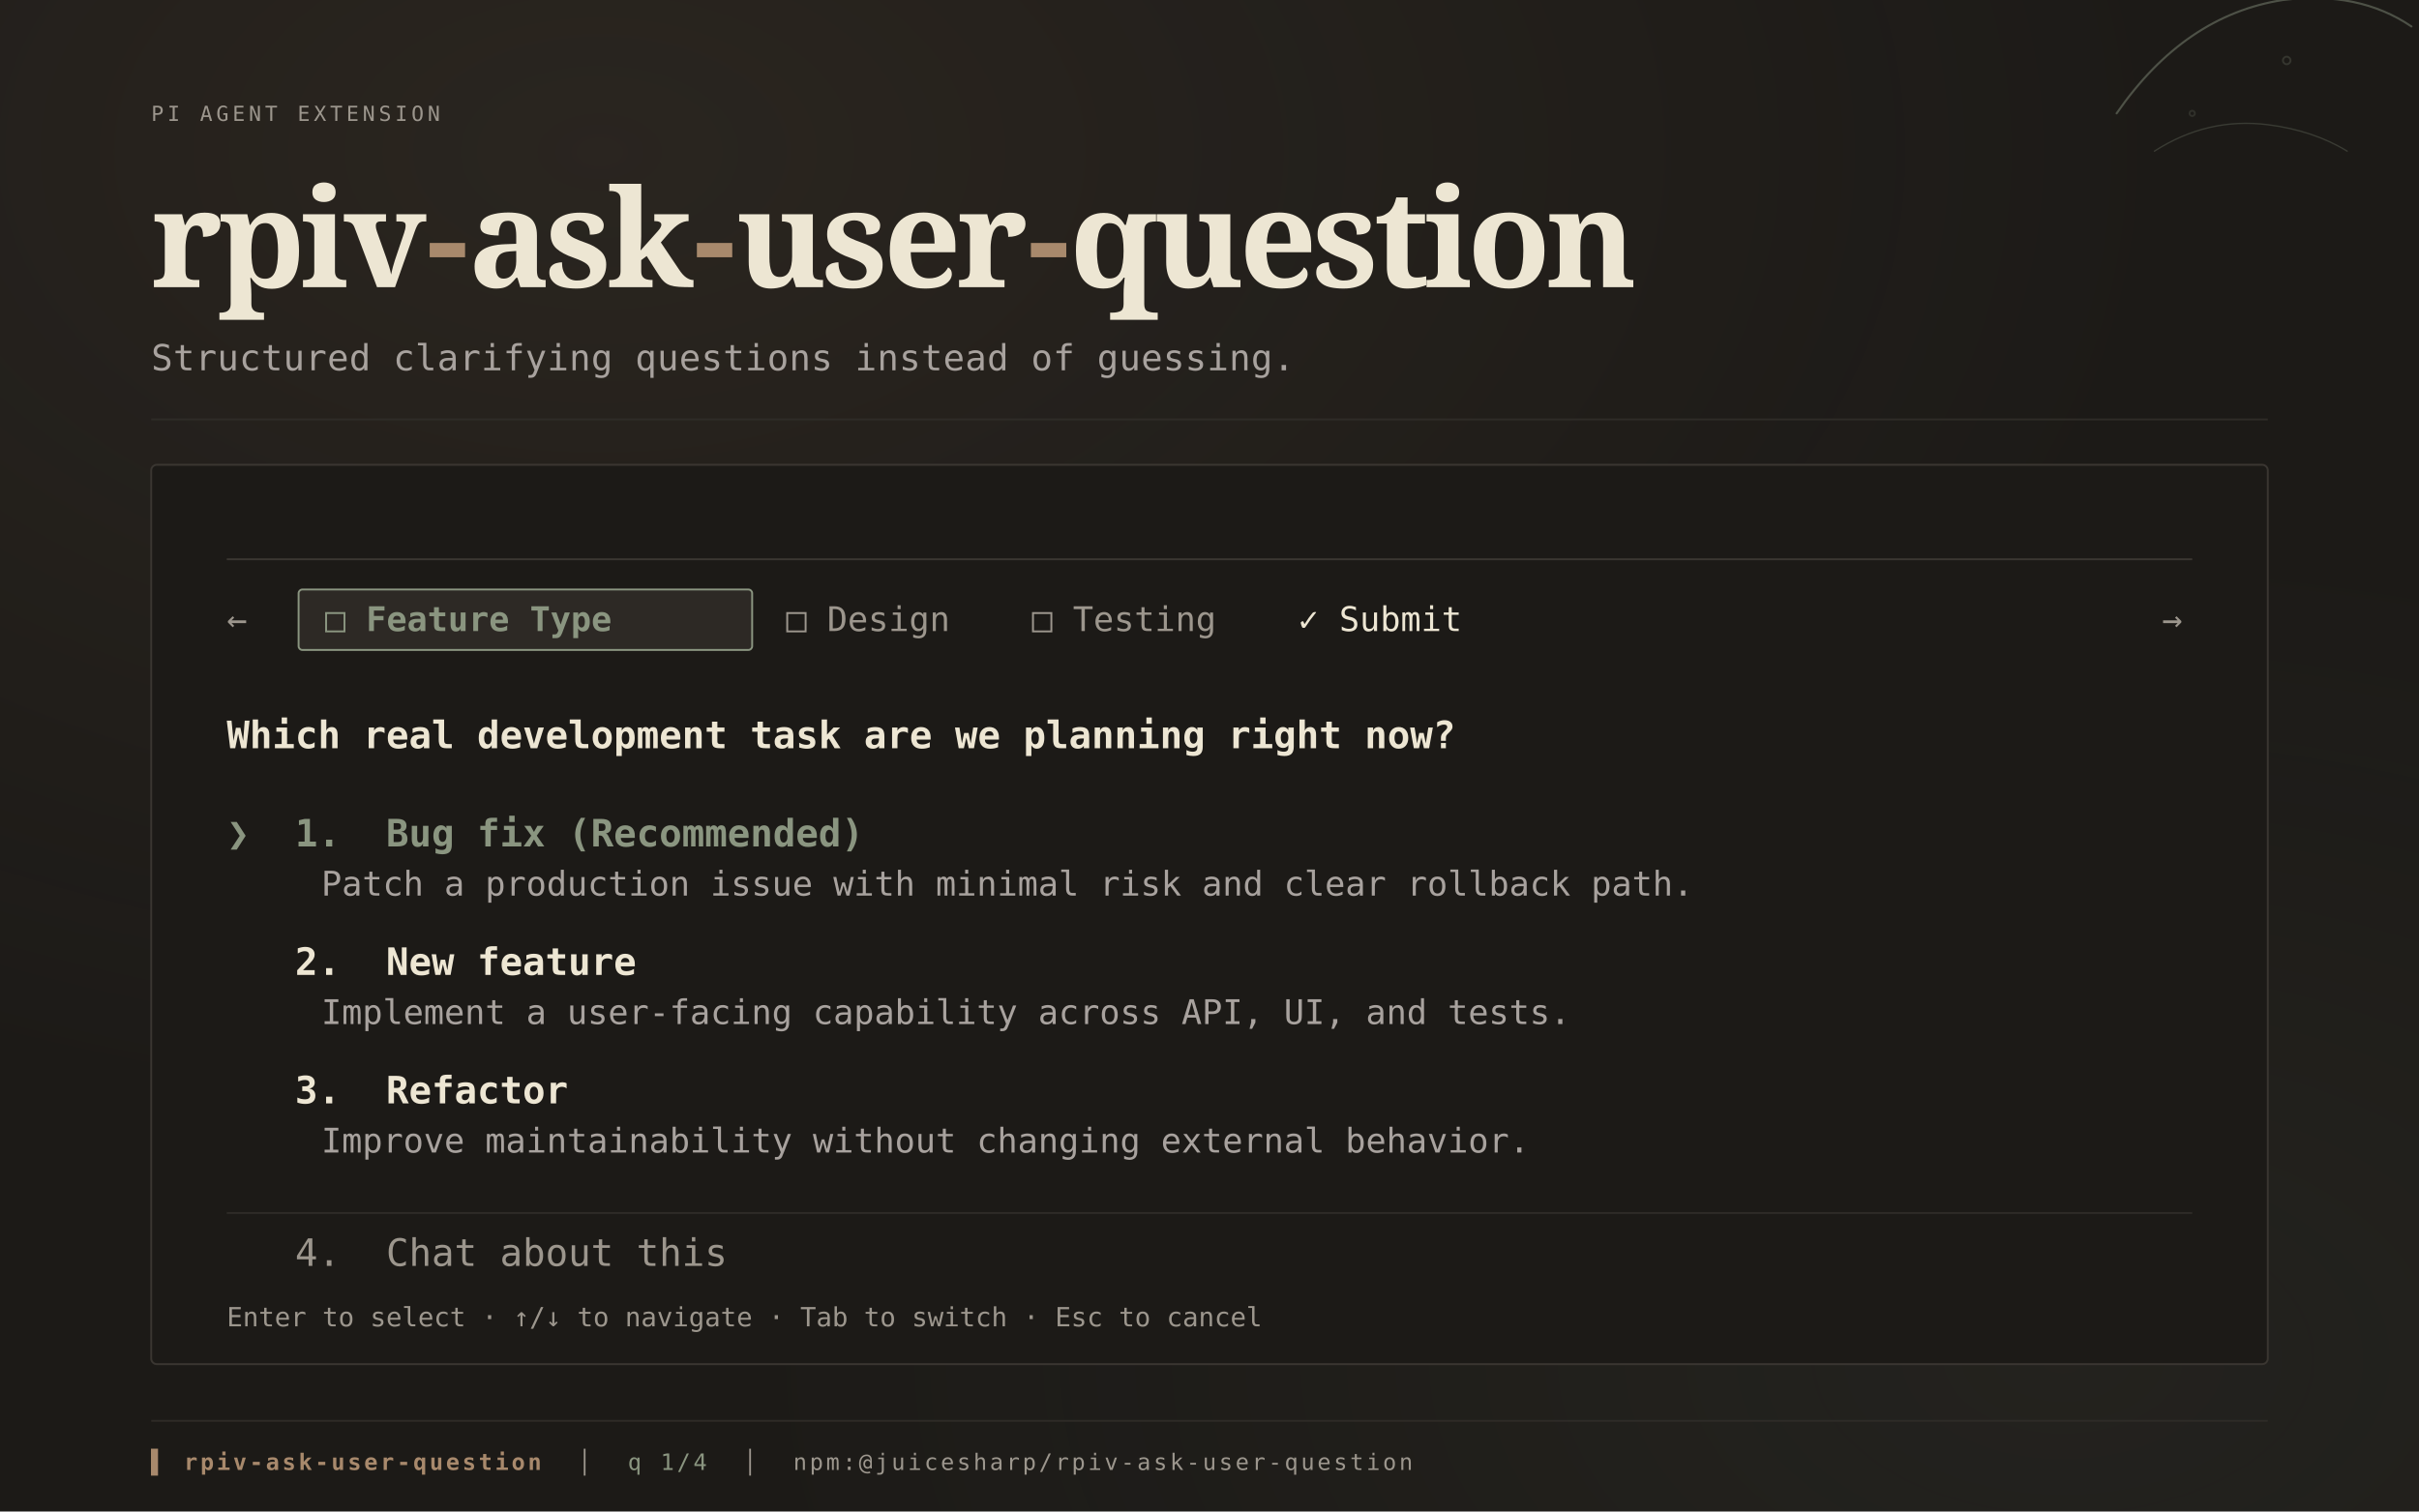
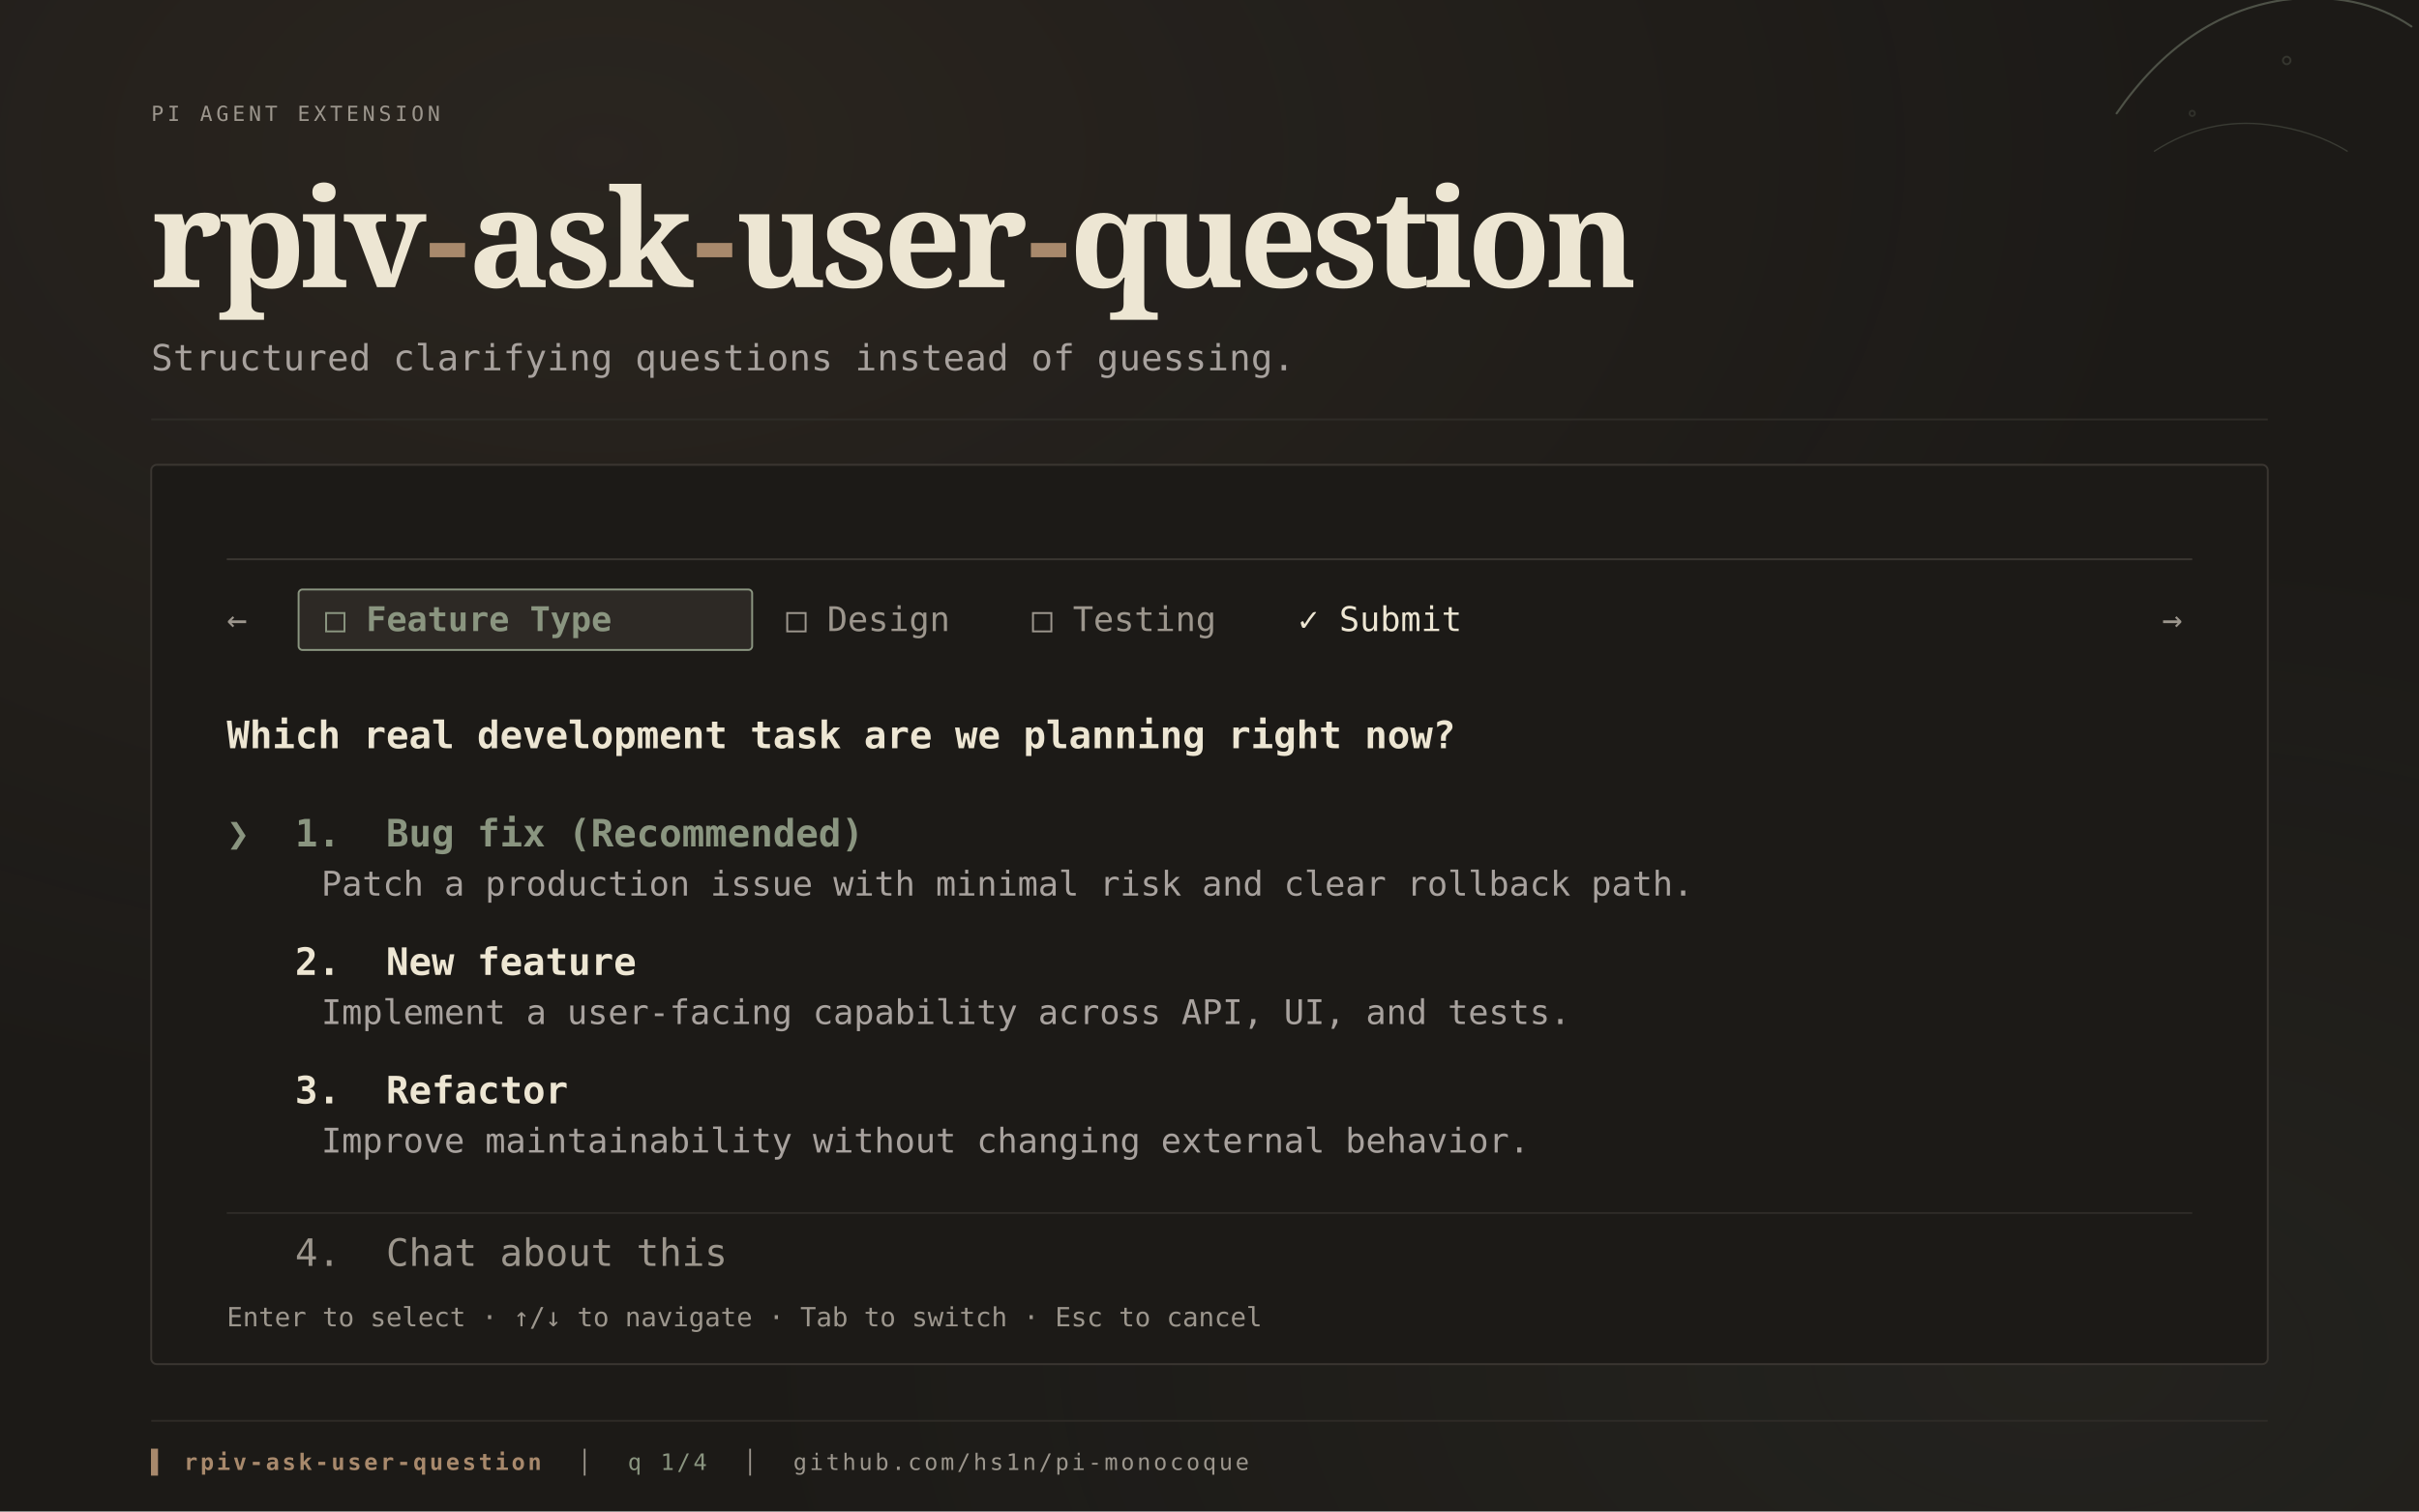
<svg xmlns="http://www.w3.org/2000/svg" viewBox="0 0 1280 800" role="img" aria-label="rpiv-ask-user-question — Structured clarifying questions instead of guessing" preserveAspectRatio="xMidYMid meet">
  <defs>
    <style>
      .mono { font-family: 'JetBrains Mono', 'Fira Code', ui-monospace, SFMono-Regular, Menlo, Consolas, monospace; }
      .serif { font-family: 'Iowan Old Style', 'Hoefler Text', Charter, 'Source Serif Pro', Georgia, serif; }
      .ink { fill: #ede6d3; }
      .text-quiet { fill: #a8a29e; }
      .text-distant { fill: #9c968d; }
      .ochre { fill: #a8896c; }
      .sage { fill: #8a9580; }
      .sage-deep { fill: #5e6b56; }
    </style>
    <radialGradient id="wash-ochre" cx="25%" cy="10%" r="65%">
      <stop offset="0%" stop-color="#a8896c" stop-opacity="0.10" />
      <stop offset="100%" stop-color="#a8896c" stop-opacity="0" />
    </radialGradient>
    <radialGradient id="wash-sage" cx="85%" cy="90%" r="55%">
      <stop offset="0%" stop-color="#8a9580" stop-opacity="0.07" />
      <stop offset="100%" stop-color="#8a9580" stop-opacity="0" />
    </radialGradient>
  </defs>
  <rect width="1280" height="800" fill="#1c1a17" />
  <rect width="1280" height="800" fill="url(#wash-ochre)" />
  <rect width="1280" height="800" fill="url(#wash-sage)" />
  <g fill="none" stroke="#8a9580" stroke-linecap="round" opacity="0.45">
    <path d="M1120 60 q36 -52 88 -60 q40 -5 68 14" stroke-width="1.1" />
    <path d="M1140 80 q28 -18 60 -14 q24 3 42 14" stroke-width="0.7" opacity="0.6" />
    <circle cx="1210" cy="32" r="2" opacity="0.5" />
    <circle cx="1160" cy="60" r="1.4" opacity="0.4" />
  </g>
  <text class="mono text-distant" x="80" y="64" font-size="11" letter-spacing="0.18em">PI AGENT EXTENSION</text>
  <text class="serif ink" x="80" y="152" font-size="72" font-weight="700" letter-spacing="-2.5">rpiv<tspan class="ochre">-</tspan>ask<tspan class="ochre">-</tspan>user<tspan class="ochre">-</tspan>question</text>
  <text class="mono text-quiet" x="80" y="196" font-size="19" letter-spacing="0.2">Structured clarifying questions instead of guessing.</text>
  <line x1="80" y1="222" x2="1200" y2="222" stroke="#2e2b27" stroke-width="1" />
  <rect x="80" y="246" width="1120" height="476" rx="3" fill="#1c1a17" stroke="#3a3631" stroke-width="1" />
  <line x1="120" y1="296" x2="1160" y2="296" stroke="#3a3631" stroke-width="1" />
  <text class="mono text-distant" x="120" y="334" font-size="18">←</text>
  <rect x="158" y="312" width="240" height="32" fill="#2d2925" stroke="#8a9580" stroke-width="1" rx="2" />
  <text class="mono" x="172" y="334" font-size="18">
    <tspan class="sage">□</tspan>
    <tspan class="sage" font-weight="700">Feature Type</tspan>
  </text>
  <text class="mono text-distant" x="416" y="334" font-size="18" xml:space="preserve">□ Design    □ Testing    <tspan class="ink">✓ Submit</tspan>
  </text>
  <text class="mono text-distant" x="1144" y="334" font-size="18">→</text>
  <text class="mono ink" x="120" y="396" font-size="20" font-weight="700">Which real development task are we planning right now?</text>
  <text class="mono sage" x="120" y="448" font-size="20" font-weight="700" xml:space="preserve">❯  1.  Bug fix (Recommended)</text>
  <text class="mono text-quiet" x="170" y="474" font-size="18">Patch a production issue with minimal risk and clear rollback path.</text>
  <text class="mono ink" x="120" y="516" font-size="20" font-weight="700" xml:space="preserve">   2.  New feature</text>
  <text class="mono text-quiet" x="170" y="542" font-size="18">Implement a user-facing capability across API, UI, and tests.</text>
  <text class="mono ink" x="120" y="584" font-size="20" font-weight="700" xml:space="preserve">   3.  Refactor</text>
  <text class="mono text-quiet" x="170" y="610" font-size="18">Improve maintainability without changing external behavior.</text>
  <line x1="120" y1="642" x2="1160" y2="642" stroke="#2e2b27" stroke-width="1" />
  <text class="mono text-distant" x="120" y="670" font-size="20" xml:space="preserve">   4.  Chat about this</text>
  <text class="mono text-distant" x="120" y="702" font-size="14">Enter to select  ·  ↑/↓ to navigate  ·  Tab to switch  ·  Esc to cancel</text>
  <line x1="80" y1="752" x2="1200" y2="752" stroke="#2e2b27" stroke-width="1" />
  <text class="mono text-distant" x="80" y="778" font-size="12" letter-spacing="0.12em">
    <tspan class="ochre" font-weight="700">▌ rpiv-ask-user-question</tspan>
    <tspan dx="12">│</tspan>
    <tspan dx="12" class="sage">q 1/4</tspan>
    <tspan dx="12">│</tspan>
-     <tspan dx="12">npm:@juicesharp/rpiv-ask-user-question</tspan>
+     <tspan dx="12">github.com/hs1n/pi-monocoque</tspan>
  </text>
</svg>
